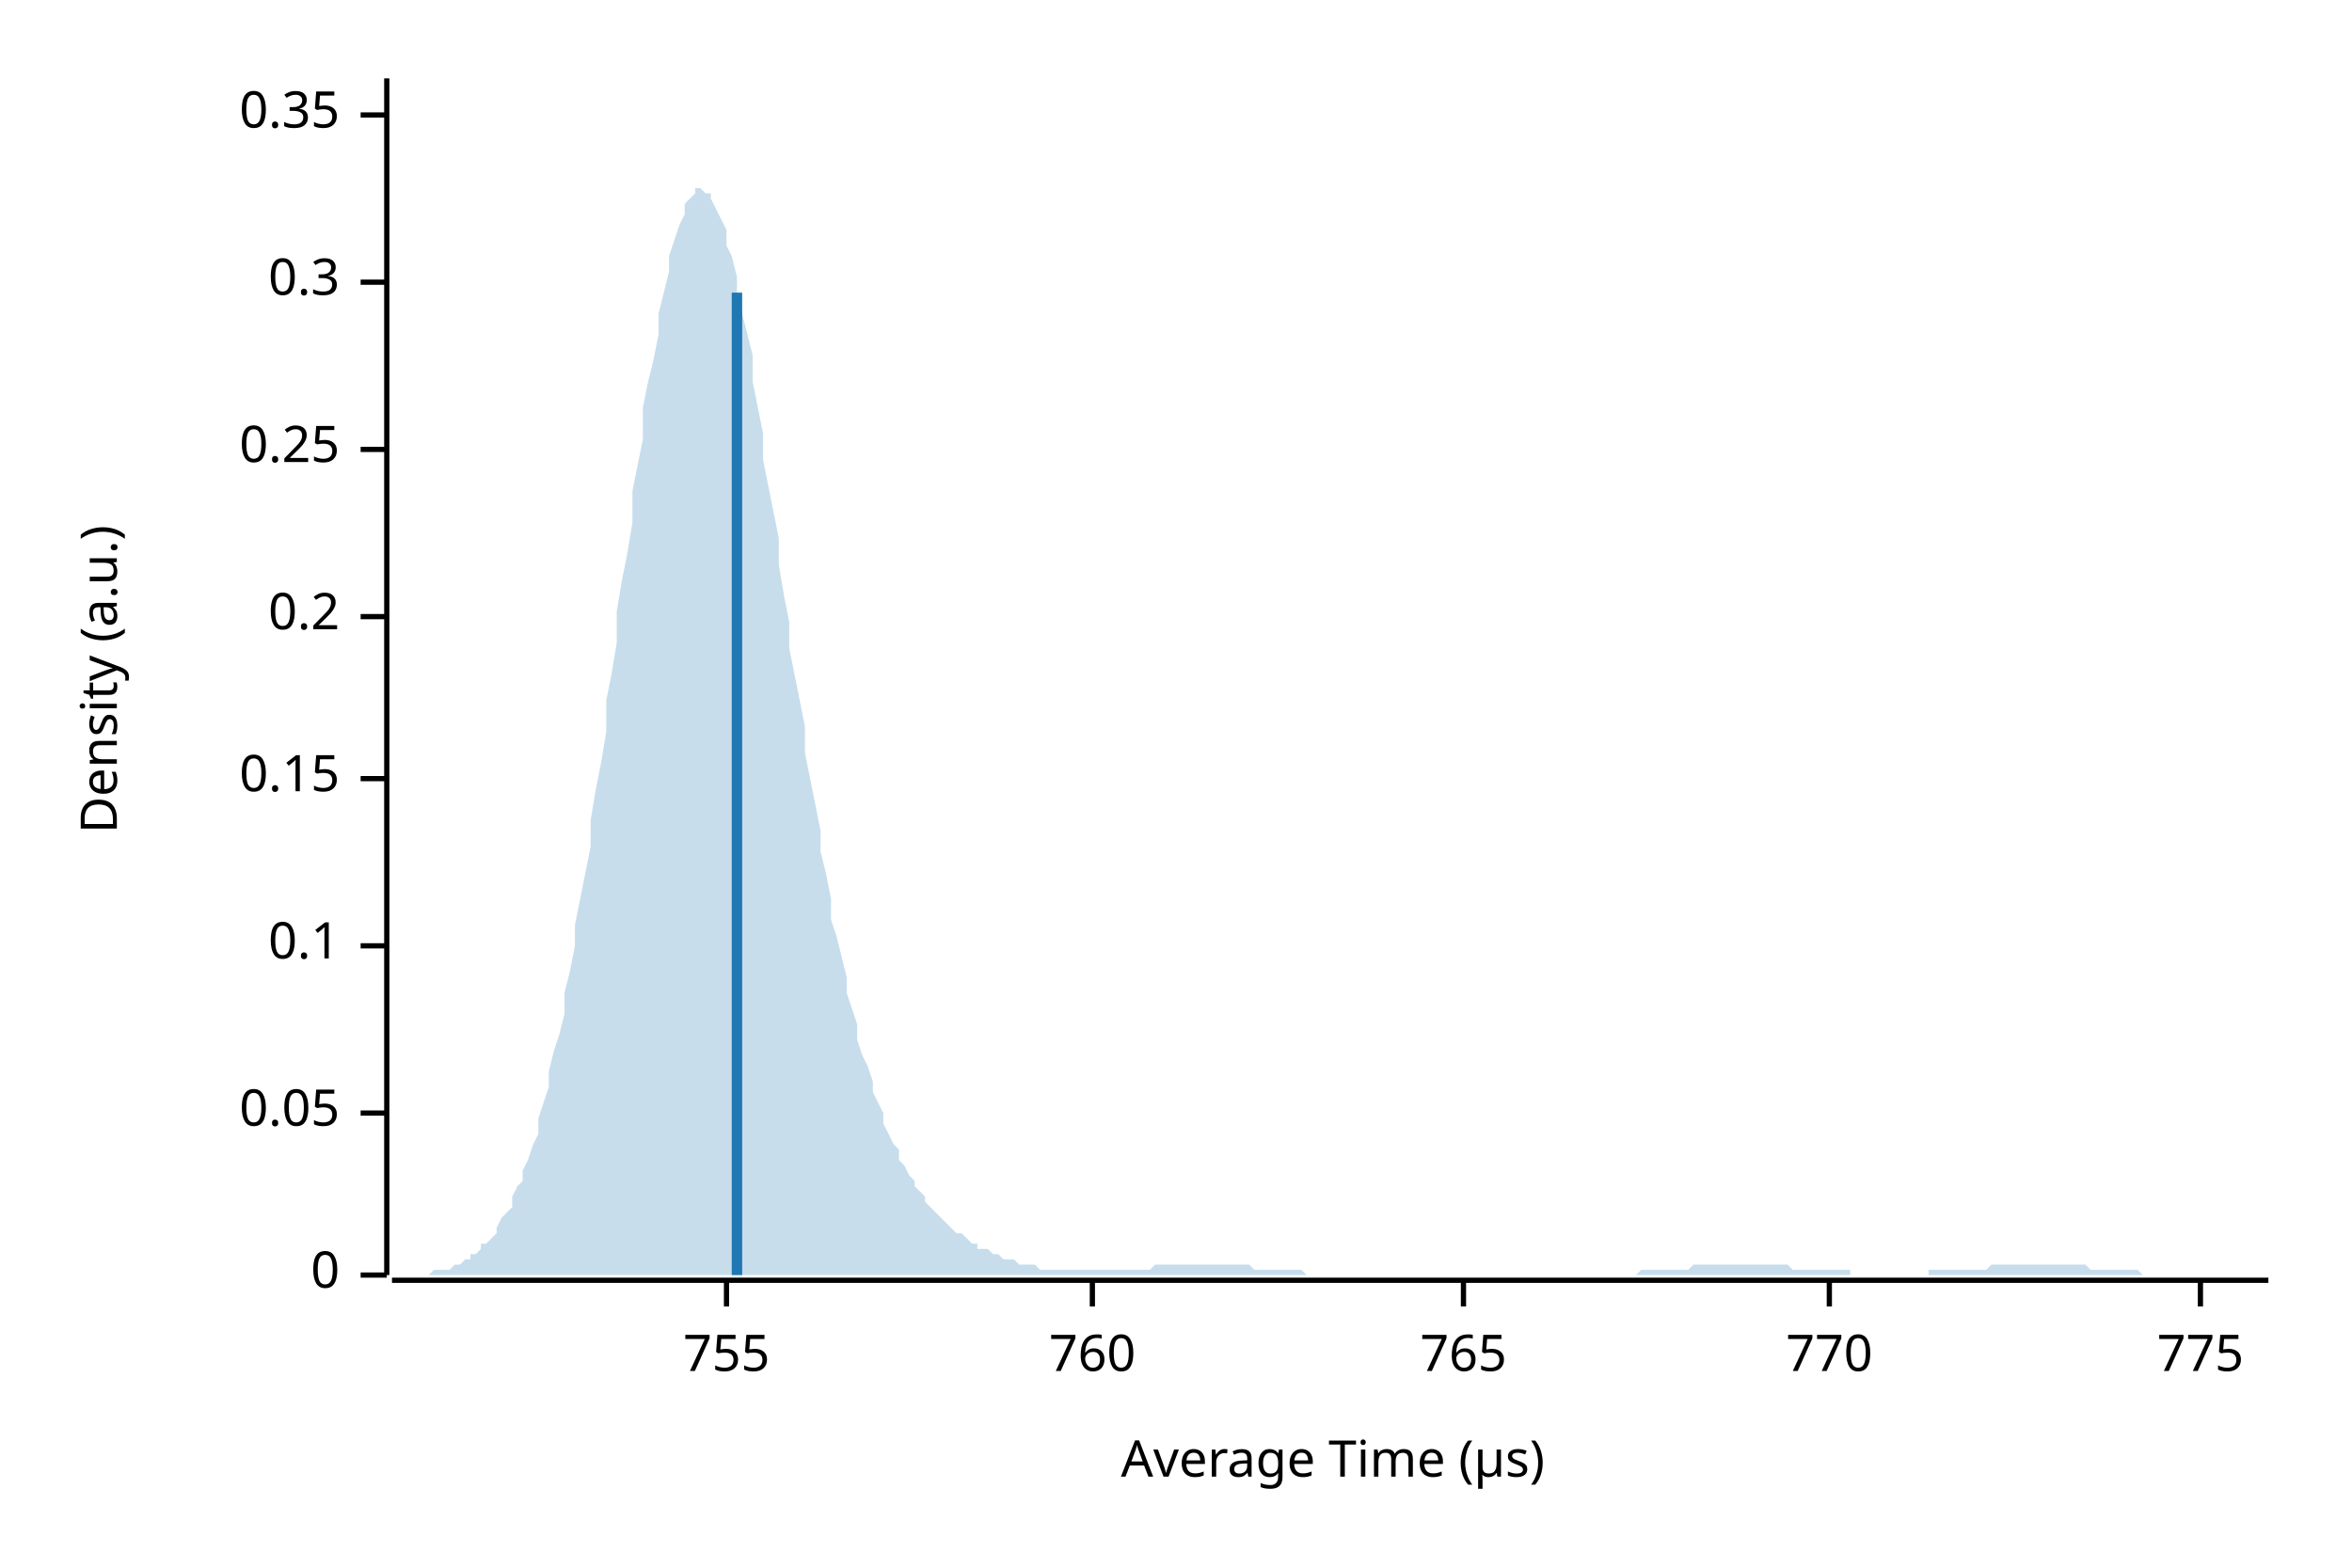
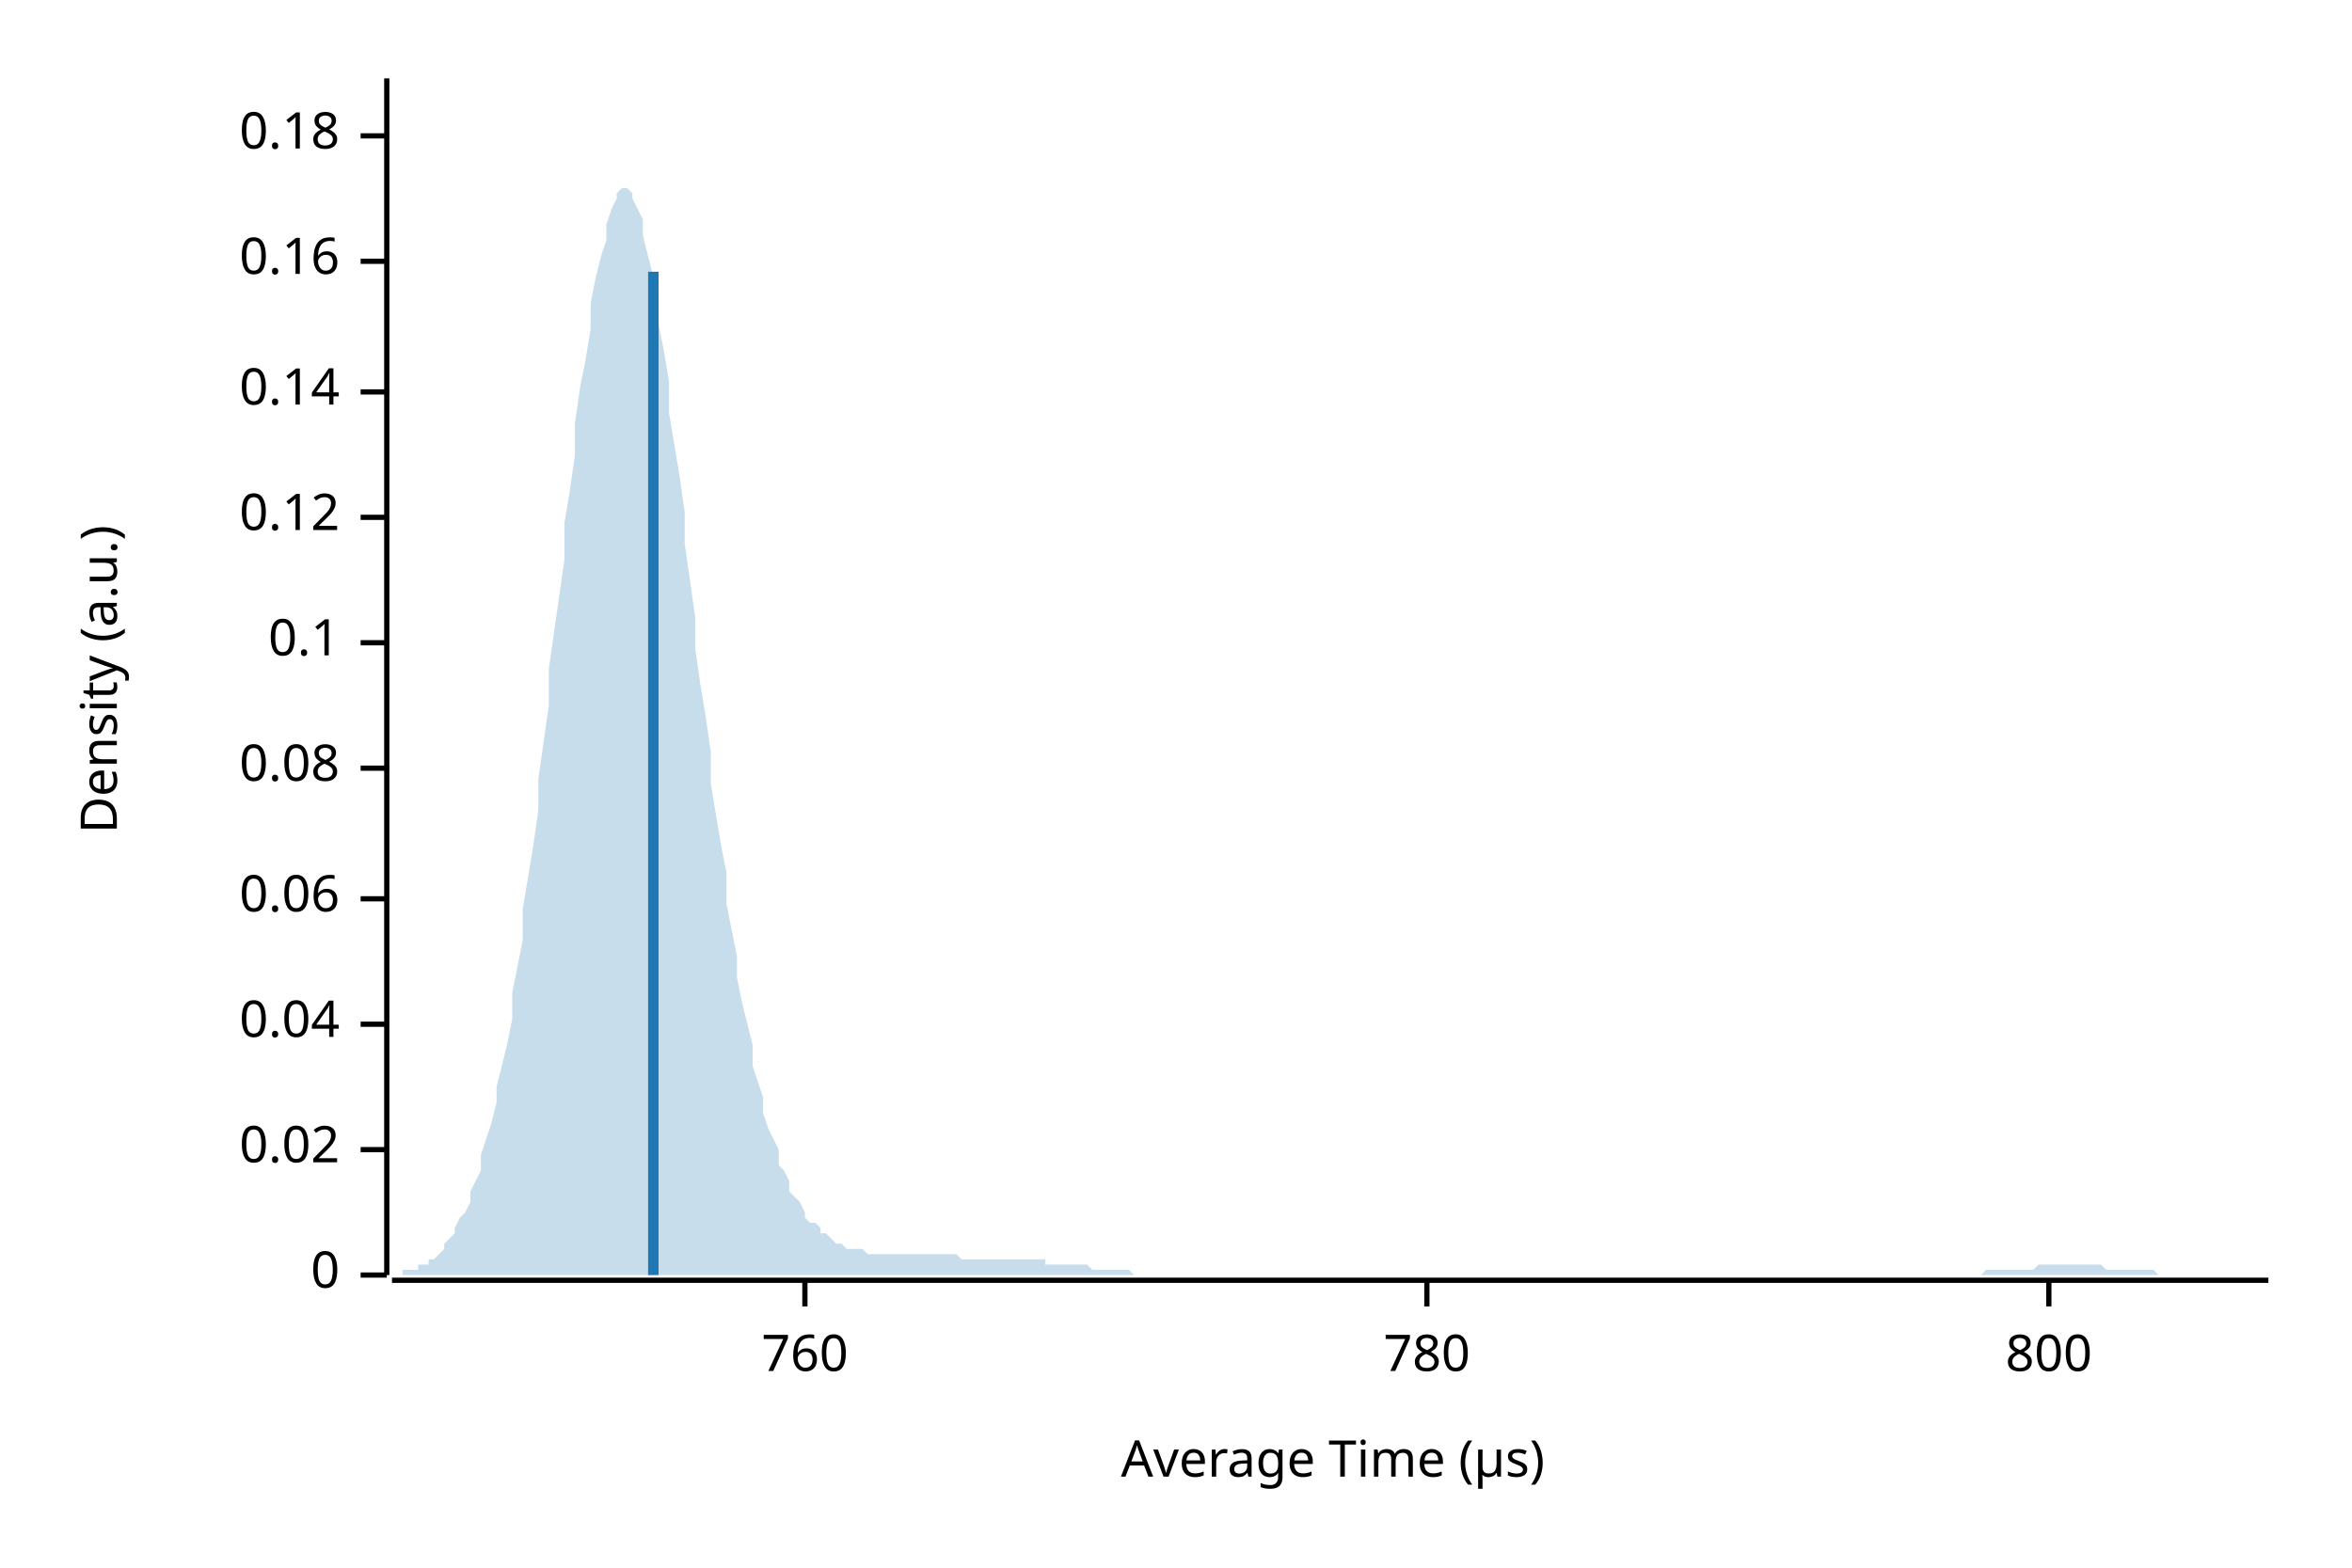
<svg xmlns="http://www.w3.org/2000/svg" width="450" height="300" viewBox="0 0 450 300">
  <text x="15" y="130" dy="0.76em" text-anchor="middle" font-family="sans-serif" font-size="9.677" opacity="1" fill="#000000" transform="rotate(270, 15, 130)">
Density (a.u.)
</text>
  <text x="255" y="285" dy="-0.5ex" text-anchor="middle" font-family="sans-serif" font-size="9.677" opacity="1" fill="#000000">
Average Time (µs)
</text>
  <polyline fill="none" opacity="1" stroke="#000000" stroke-width="1" points="74,15 74,244 " />
  <text x="65" y="244" dy="0.5ex" text-anchor="end" font-family="sans-serif" font-size="9.677" opacity="1" fill="#000000">
0
</text>
  <polyline fill="none" opacity="1" stroke="#000000" stroke-width="1" points="69,244 74,244 " />
-   <text x="65" y="213" dy="0.5ex" text-anchor="end" font-family="sans-serif" font-size="9.677" opacity="1" fill="#000000">
- 0.05
+   <text x="65" y="220" dy="0.5ex" text-anchor="end" font-family="sans-serif" font-size="9.677" opacity="1" fill="#000000">
+ 0.02
</text>
-   <polyline fill="none" opacity="1" stroke="#000000" stroke-width="1" points="69,213 74,213 " />
-   <text x="65" y="181" dy="0.5ex" text-anchor="end" font-family="sans-serif" font-size="9.677" opacity="1" fill="#000000">
+   <polyline fill="none" opacity="1" stroke="#000000" stroke-width="1" points="69,220 74,220 " />
+   <text x="65" y="196" dy="0.5ex" text-anchor="end" font-family="sans-serif" font-size="9.677" opacity="1" fill="#000000">
+ 0.04
+ </text>
+   <polyline fill="none" opacity="1" stroke="#000000" stroke-width="1" points="69,196 74,196 " />
+   <text x="65" y="172" dy="0.5ex" text-anchor="end" font-family="sans-serif" font-size="9.677" opacity="1" fill="#000000">
+ 0.06
+ </text>
+   <polyline fill="none" opacity="1" stroke="#000000" stroke-width="1" points="69,172 74,172 " />
+   <text x="65" y="147" dy="0.5ex" text-anchor="end" font-family="sans-serif" font-size="9.677" opacity="1" fill="#000000">
+ 0.08
+ </text>
+   <polyline fill="none" opacity="1" stroke="#000000" stroke-width="1" points="69,147 74,147 " />
+   <text x="65" y="123" dy="0.5ex" text-anchor="end" font-family="sans-serif" font-size="9.677" opacity="1" fill="#000000">
0.1
</text>
-   <polyline fill="none" opacity="1" stroke="#000000" stroke-width="1" points="69,181 74,181 " />
-   <text x="65" y="149" dy="0.5ex" text-anchor="end" font-family="sans-serif" font-size="9.677" opacity="1" fill="#000000">
- 0.15
+   <polyline fill="none" opacity="1" stroke="#000000" stroke-width="1" points="69,123 74,123 " />
+   <text x="65" y="99" dy="0.5ex" text-anchor="end" font-family="sans-serif" font-size="9.677" opacity="1" fill="#000000">
+ 0.12
</text>
-   <polyline fill="none" opacity="1" stroke="#000000" stroke-width="1" points="69,149 74,149 " />
-   <text x="65" y="118" dy="0.5ex" text-anchor="end" font-family="sans-serif" font-size="9.677" opacity="1" fill="#000000">
- 0.2
+   <polyline fill="none" opacity="1" stroke="#000000" stroke-width="1" points="69,99 74,99 " />
+   <text x="65" y="75" dy="0.5ex" text-anchor="end" font-family="sans-serif" font-size="9.677" opacity="1" fill="#000000">
+ 0.14
</text>
-   <polyline fill="none" opacity="1" stroke="#000000" stroke-width="1" points="69,118 74,118 " />
-   <text x="65" y="86" dy="0.5ex" text-anchor="end" font-family="sans-serif" font-size="9.677" opacity="1" fill="#000000">
- 0.25
+   <polyline fill="none" opacity="1" stroke="#000000" stroke-width="1" points="69,75 74,75 " />
+   <text x="65" y="50" dy="0.5ex" text-anchor="end" font-family="sans-serif" font-size="9.677" opacity="1" fill="#000000">
+ 0.16
</text>
-   <polyline fill="none" opacity="1" stroke="#000000" stroke-width="1" points="69,86 74,86 " />
-   <text x="65" y="54" dy="0.5ex" text-anchor="end" font-family="sans-serif" font-size="9.677" opacity="1" fill="#000000">
- 0.3
+   <polyline fill="none" opacity="1" stroke="#000000" stroke-width="1" points="69,50 74,50 " />
+   <text x="65" y="26" dy="0.5ex" text-anchor="end" font-family="sans-serif" font-size="9.677" opacity="1" fill="#000000">
+ 0.18
</text>
-   <polyline fill="none" opacity="1" stroke="#000000" stroke-width="1" points="69,54 74,54 " />
-   <text x="65" y="22" dy="0.5ex" text-anchor="end" font-family="sans-serif" font-size="9.677" opacity="1" fill="#000000">
- 0.35
- </text>
-   <polyline fill="none" opacity="1" stroke="#000000" stroke-width="1" points="69,22 74,22 " />
+   <polyline fill="none" opacity="1" stroke="#000000" stroke-width="1" points="69,26 74,26 " />
  <polyline fill="none" opacity="1" stroke="#000000" stroke-width="1" points="75,245 434,245 " />
-   <text x="139" y="255" dy="0.76em" text-anchor="middle" font-family="sans-serif" font-size="9.677" opacity="1" fill="#000000">
- 755
- </text>
-   <polyline fill="none" opacity="1" stroke="#000000" stroke-width="1" points="139,245 139,250 " />
-   <text x="209" y="255" dy="0.76em" text-anchor="middle" font-family="sans-serif" font-size="9.677" opacity="1" fill="#000000">
+   <text x="154" y="255" dy="0.76em" text-anchor="middle" font-family="sans-serif" font-size="9.677" opacity="1" fill="#000000">
760
</text>
-   <polyline fill="none" opacity="1" stroke="#000000" stroke-width="1" points="209,245 209,250 " />
-   <text x="280" y="255" dy="0.76em" text-anchor="middle" font-family="sans-serif" font-size="9.677" opacity="1" fill="#000000">
- 765
+   <polyline fill="none" opacity="1" stroke="#000000" stroke-width="1" points="154,245 154,250 " />
+   <text x="273" y="255" dy="0.76em" text-anchor="middle" font-family="sans-serif" font-size="9.677" opacity="1" fill="#000000">
+ 780
</text>
-   <polyline fill="none" opacity="1" stroke="#000000" stroke-width="1" points="280,245 280,250 " />
-   <text x="350" y="255" dy="0.76em" text-anchor="middle" font-family="sans-serif" font-size="9.677" opacity="1" fill="#000000">
- 770
+   <polyline fill="none" opacity="1" stroke="#000000" stroke-width="1" points="273,245 273,250 " />
+   <text x="392" y="255" dy="0.76em" text-anchor="middle" font-family="sans-serif" font-size="9.677" opacity="1" fill="#000000">
+ 800
</text>
-   <polyline fill="none" opacity="1" stroke="#000000" stroke-width="1" points="350,245 350,250 " />
-   <text x="421" y="255" dy="0.76em" text-anchor="middle" font-family="sans-serif" font-size="9.677" opacity="1" fill="#000000">
- 775
- </text>
-   <polyline fill="none" opacity="1" stroke="#000000" stroke-width="1" points="421,245 421,250 " />
-   <polygon opacity="0.25" fill="#1F78B4" points="75,244 75,244 76,244 77,244 77,244 78,244 79,244 80,244 80,244 81,244 82,244 82,244 83,243 84,243 85,243 85,243 86,243 87,242 87,242 88,242 89,241 90,241 90,240 91,240 92,239 92,238 93,238 94,237 95,236 95,235 96,233 97,232 98,231 98,229 99,227 100,226 100,224 101,222 102,219 103,217 103,214 104,211 105,208 105,205 106,201 107,198 108,194 108,190 109,186 110,181 110,177 111,172 112,167 113,162 113,157 114,151 115,146 116,140 116,134 117,129 118,123 118,117 119,111 120,106 121,100 121,94 122,89 123,84 123,78 124,73 125,69 126,64 126,60 127,56 128,52 128,49 129,46 130,43 131,41 131,39 132,38 133,37 133,36 134,36 135,37 136,37 136,38 137,40 138,42 139,44 139,47 140,49 141,53 141,56 142,60 143,64 144,68 144,73 145,78 146,83 146,88 147,93 148,98 149,103 149,108 150,114 151,119 151,124 152,129 153,134 154,139 154,144 155,149 156,154 157,159 157,163 158,167 159,172 159,176 160,179 161,183 162,187 162,190 163,193 164,196 164,199 165,202 166,204 167,207 167,209 168,211 169,213 169,215 170,217 171,219 172,220 172,222 173,223 174,225 175,226 175,227 176,228 177,229 177,230 178,231 179,232 180,233 180,233 181,234 182,235 182,235 183,236 184,236 185,237 185,237 186,238 187,238 187,239 188,239 189,239 190,240 190,240 191,240 192,241 192,241 193,241 194,241 195,242 195,242 196,242 197,242 198,242 198,242 199,243 200,243 200,243 201,243 202,243 203,243 203,243 204,243 205,243 205,243 206,243 207,243 208,243 208,243 209,243 210,243 210,243 211,243 212,243 213,243 213,243 214,243 215,243 216,243 216,243 217,243 218,243 218,243 219,243 220,243 221,242 221,242 222,242 223,242 223,242 224,242 225,242 226,242 226,242 227,242 228,242 228,242 229,242 230,242 231,242 231,242 232,242 233,242 233,242 234,242 235,242 236,242 236,242 237,242 238,242 239,242 239,242 240,243 241,243 241,243 242,243 243,243 244,243 244,243 245,243 246,243 246,243 247,243 248,243 249,243 249,243 250,244 251,244 251,244 252,244 253,244 254,244 254,244 255,244 256,244 257,244 257,244 258,244 259,244 259,244 260,244 261,244 262,244 262,244 263,244 264,244 264,244 265,244 266,244 267,244 267,244 268,244 269,244 269,244 270,244 271,244 272,244 272,244 273,244 274,244 275,244 275,244 276,244 277,244 277,244 278,244 279,244 280,244 280,244 281,244 282,244 282,244 283,244 284,244 285,244 285,244 286,244 287,244 287,244 288,244 289,244 290,244 290,244 291,244 292,244 292,244 293,244 294,244 295,244 295,244 296,244 297,244 298,244 298,244 299,244 300,244 300,244 301,244 302,244 303,244 303,244 304,244 305,244 305,244 306,244 307,244 308,244 308,244 309,244 310,244 310,244 311,244 312,244 313,244 313,244 314,243 315,243 316,243 316,243 317,243 318,243 318,243 319,243 320,243 321,243 321,243 322,243 323,243 323,243 324,242 325,242 326,242 326,242 327,242 328,242 328,242 329,242 330,242 331,242 331,242 332,242 333,242 333,242 334,242 335,242 336,242 336,242 337,242 338,242 339,242 339,242 340,242 341,242 341,242 342,242 343,243 344,243 344,243 345,243 346,243 346,243 347,243 348,243 349,243 349,243 350,243 351,243 351,243 352,243 353,243 354,243 354,244 355,244 356,244 357,244 357,244 358,244 359,244 359,244 360,244 361,244 362,244 362,244 363,244 364,244 364,244 365,244 366,244 367,244 367,244 368,244 369,244 369,243 370,243 371,243 372,243 372,243 373,243 374,243 375,243 375,243 376,243 377,243 377,243 378,243 379,243 380,243 380,243 381,242 382,242 382,242 383,242 384,242 385,242 385,242 386,242 387,242 387,242 388,242 389,242 390,242 390,242 391,242 392,242 392,242 393,242 394,242 395,242 395,242 396,242 397,242 398,242 398,242 399,242 400,243 400,243 401,243 402,243 403,243 403,243 404,243 405,243 405,243 406,243 407,243 408,243 408,243 409,243 410,244 410,244 411,244 412,244 413,244 413,244 414,244 415,244 416,244 416,244 417,244 418,244 418,244 419,244 420,244 421,244 421,244 422,244 423,244 423,244 424,244 425,244 426,244 426,244 427,244 428,244 428,244 429,244 430,244 431,244 431,244 432,244 433,244 434,244 434,244 75,244 " />
-   <polyline fill="none" opacity="1" stroke="#1F78B4" stroke-width="2" points="141,244 141,56 " />
+   <polyline fill="none" opacity="1" stroke="#000000" stroke-width="1" points="392,245 392,250 " />
+   <polygon opacity="0.25" fill="#1F78B4" points="75,244 75,244 76,244 77,244 77,243 78,243 79,243 80,243 80,242 81,242 82,242 82,241 83,241 84,240 85,239 85,238 86,237 87,236 87,235 88,233 89,232 90,230 90,228 91,226 92,224 92,221 93,218 94,215 95,211 95,208 96,204 97,200 98,195 98,190 99,185 100,180 100,174 101,168 102,162 103,155 103,149 104,142 105,135 105,128 106,121 107,114 108,107 108,100 109,94 110,87 110,81 111,74 112,69 113,63 113,58 114,53 115,49 116,46 116,43 117,40 118,38 118,37 119,36 120,36 121,37 121,38 122,40 123,42 123,45 124,49 125,53 126,57 126,62 127,67 128,73 128,79 129,85 130,91 131,98 131,104 132,111 133,118 133,124 134,131 135,137 136,144 136,150 137,156 138,162 139,167 139,173 140,178 141,183 141,187 142,192 143,196 144,200 144,204 145,207 146,210 146,213 147,216 148,218 149,220 149,223 150,224 151,226 151,228 152,229 153,230 154,232 154,233 155,234 156,234 157,235 157,236 158,236 159,237 159,237 160,238 161,238 162,239 162,239 163,239 164,239 164,239 165,239 166,240 167,240 167,240 168,240 169,240 169,240 170,240 171,240 172,240 172,240 173,240 174,240 175,240 175,240 176,240 177,240 177,240 178,240 179,240 180,240 180,240 181,240 182,240 182,240 183,240 184,241 185,241 185,241 186,241 187,241 187,241 188,241 189,241 190,241 190,241 191,241 192,241 192,241 193,241 194,241 195,241 195,241 196,241 197,241 198,241 198,241 199,241 200,241 200,242 201,242 202,242 203,242 203,242 204,242 205,242 205,242 206,242 207,242 208,242 208,242 209,243 210,243 210,243 211,243 212,243 213,243 213,243 214,243 215,243 216,243 216,243 217,244 218,244 218,244 219,244 220,244 221,244 221,244 222,244 223,244 223,244 224,244 225,244 226,244 226,244 227,244 228,244 228,244 229,244 230,244 231,244 231,244 232,244 233,244 233,244 234,244 235,244 236,244 236,244 237,244 238,244 239,244 239,244 240,244 241,244 241,244 242,244 243,244 244,244 244,244 245,244 246,244 246,244 247,244 248,244 249,244 249,244 250,244 251,244 251,244 252,244 253,244 254,244 254,244 255,244 256,244 257,244 257,244 258,244 259,244 259,244 260,244 261,244 262,244 262,244 263,244 264,244 264,244 265,244 266,244 267,244 267,244 268,244 269,244 269,244 270,244 271,244 272,244 272,244 273,244 274,244 275,244 275,244 276,244 277,244 277,244 278,244 279,244 280,244 280,244 281,244 282,244 282,244 283,244 284,244 285,244 285,244 286,244 287,244 287,244 288,244 289,244 290,244 290,244 291,244 292,244 292,244 293,244 294,244 295,244 295,244 296,244 297,244 298,244 298,244 299,244 300,244 300,244 301,244 302,244 303,244 303,244 304,244 305,244 305,244 306,244 307,244 308,244 308,244 309,244 310,244 310,244 311,244 312,244 313,244 313,244 314,244 315,244 316,244 316,244 317,244 318,244 318,244 319,244 320,244 321,244 321,244 322,244 323,244 323,244 324,244 325,244 326,244 326,244 327,244 328,244 328,244 329,244 330,244 331,244 331,244 332,244 333,244 333,244 334,244 335,244 336,244 336,244 337,244 338,244 339,244 339,244 340,244 341,244 341,244 342,244 343,244 344,244 344,244 345,244 346,244 346,244 347,244 348,244 349,244 349,244 350,244 351,244 351,244 352,244 353,244 354,244 354,244 355,244 356,244 357,244 357,244 358,244 359,244 359,244 360,244 361,244 362,244 362,244 363,244 364,244 364,244 365,244 366,244 367,244 367,244 368,244 369,244 369,244 370,244 371,244 372,244 372,244 373,244 374,244 375,244 375,244 376,244 377,244 377,244 378,244 379,244 380,243 380,243 381,243 382,243 382,243 383,243 384,243 385,243 385,243 386,243 387,243 387,243 388,243 389,243 390,242 390,242 391,242 392,242 392,242 393,242 394,242 395,242 395,242 396,242 397,242 398,242 398,242 399,242 400,242 400,242 401,242 402,242 403,243 403,243 404,243 405,243 405,243 406,243 407,243 408,243 408,243 409,243 410,243 410,243 411,243 412,243 413,244 413,244 414,244 415,244 416,244 416,244 417,244 418,244 418,244 419,244 420,244 421,244 421,244 422,244 423,244 423,244 424,244 425,244 426,244 426,244 427,244 428,244 428,244 429,244 430,244 431,244 431,244 432,244 433,244 434,244 434,244 75,244 " />
+   <polyline fill="none" opacity="1" stroke="#1F78B4" stroke-width="2" points="125,244 125,52 " />
</svg>
